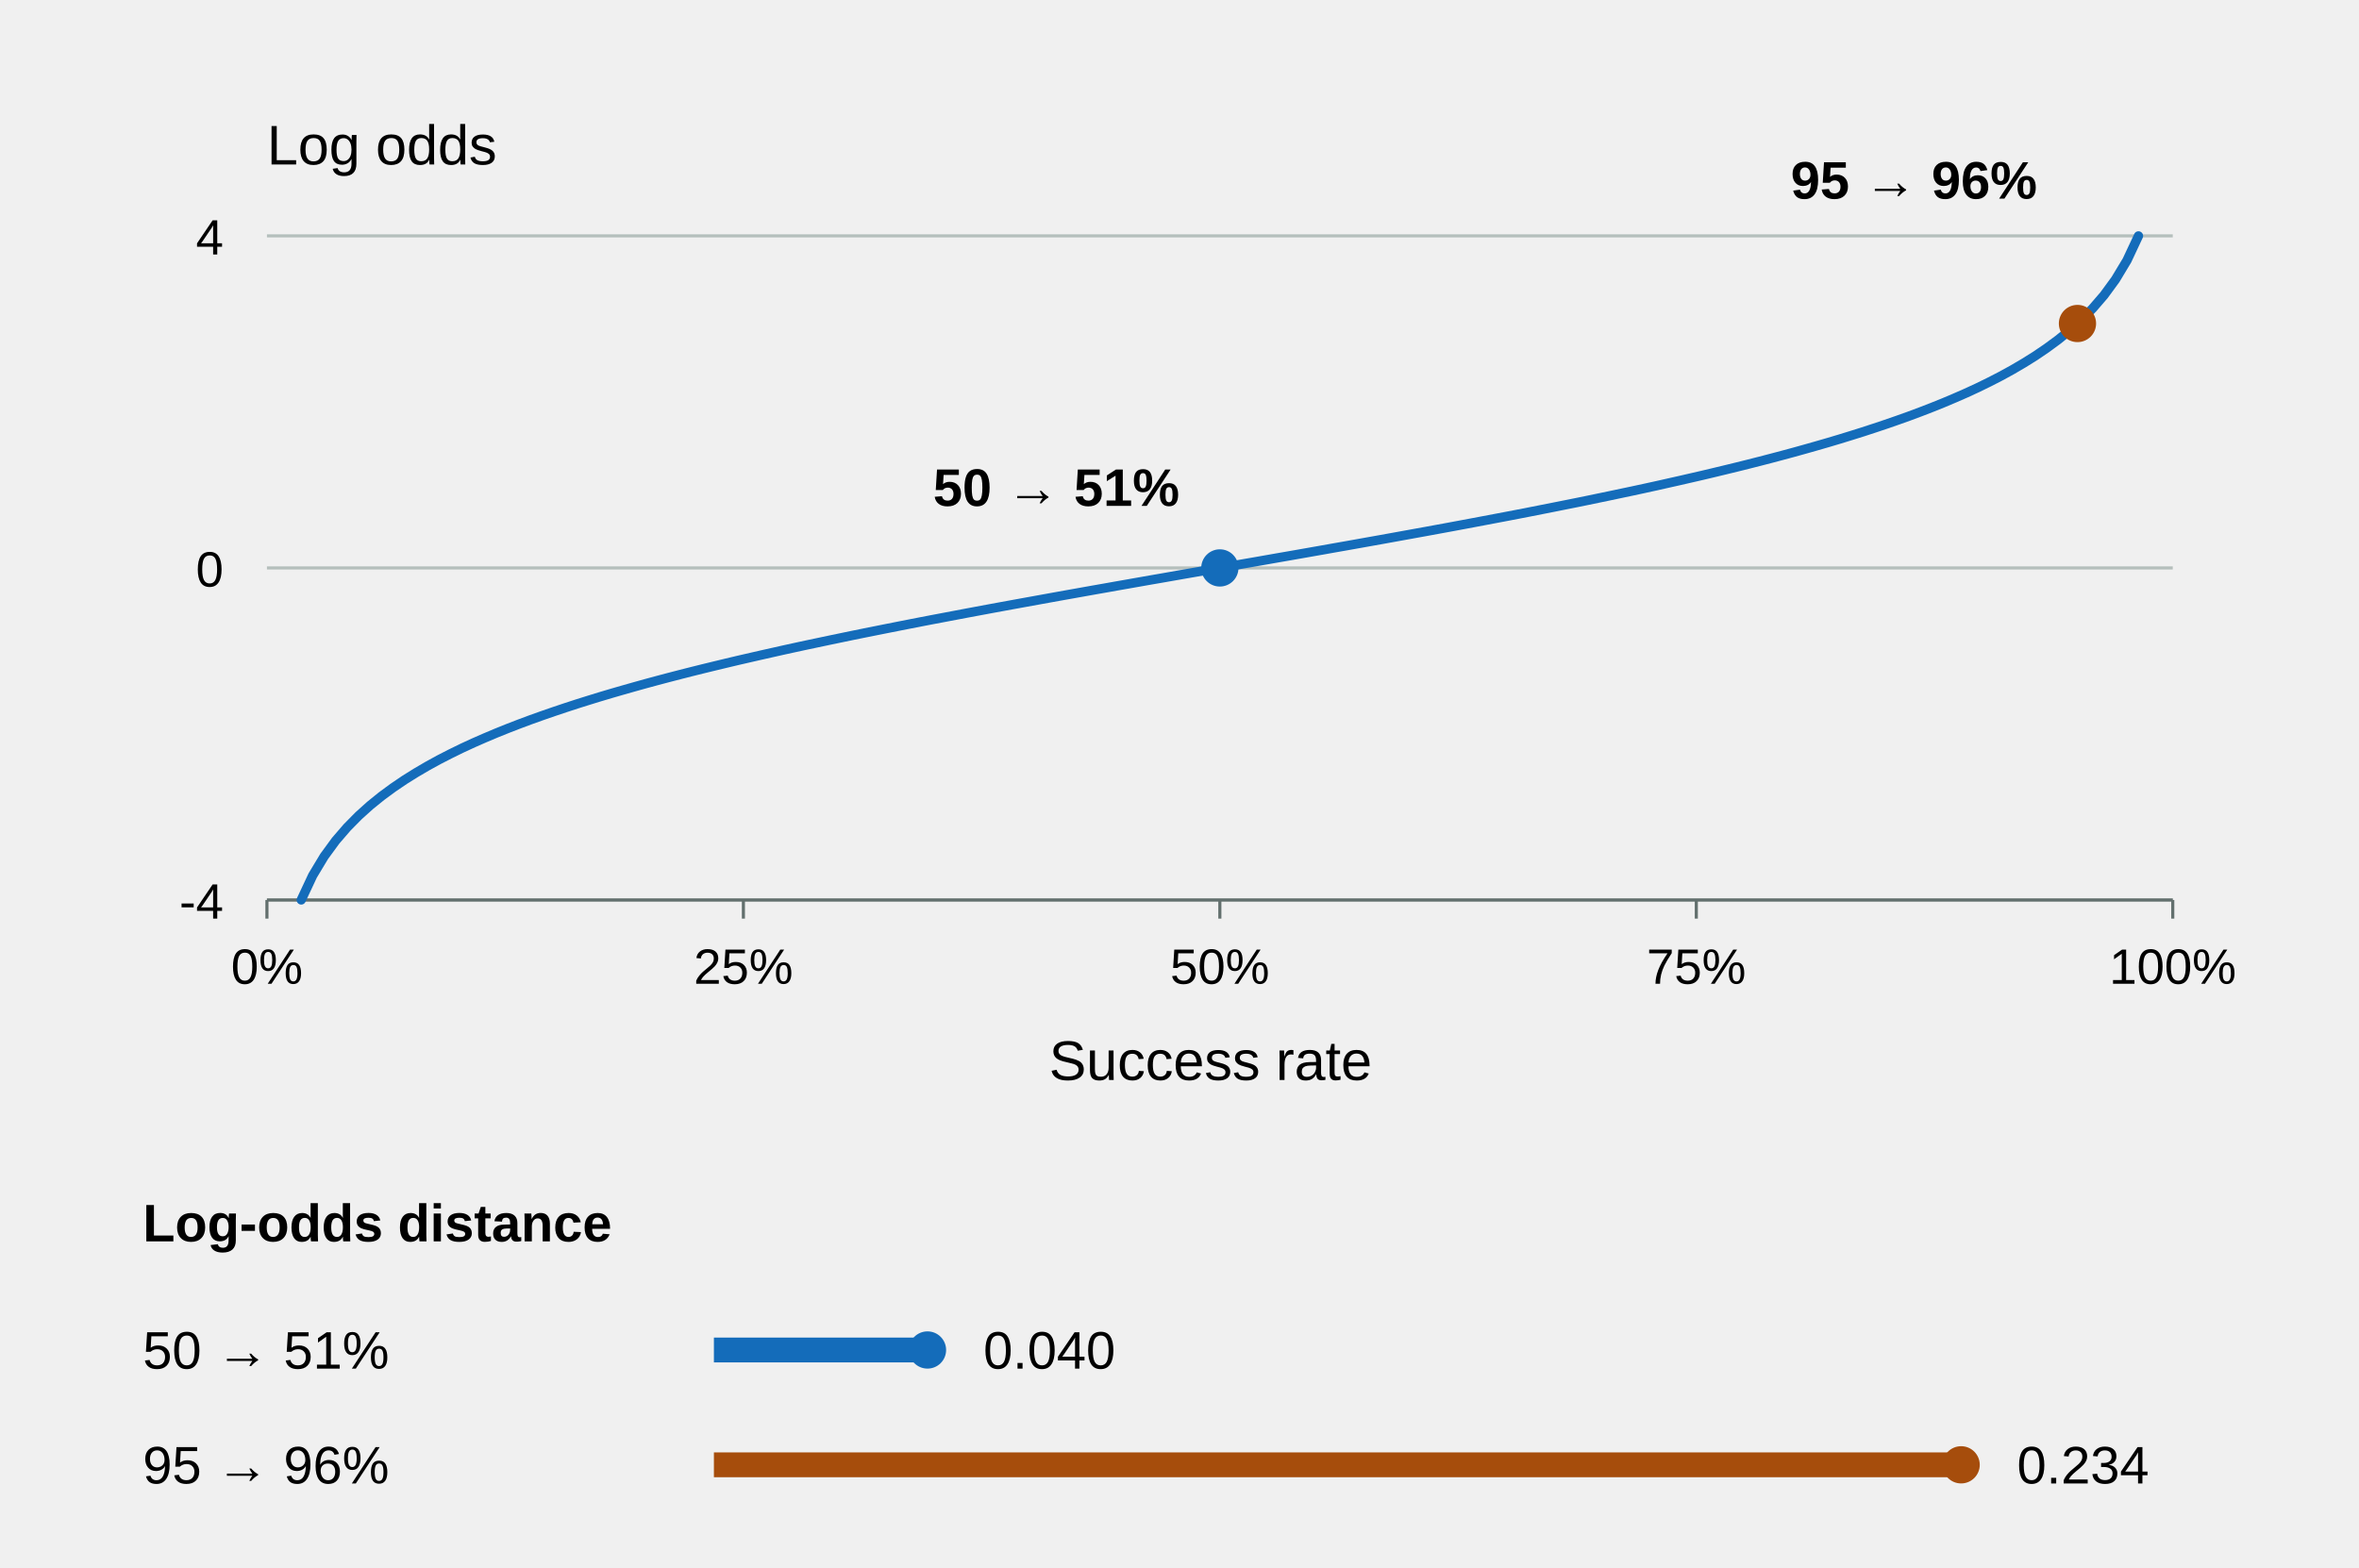
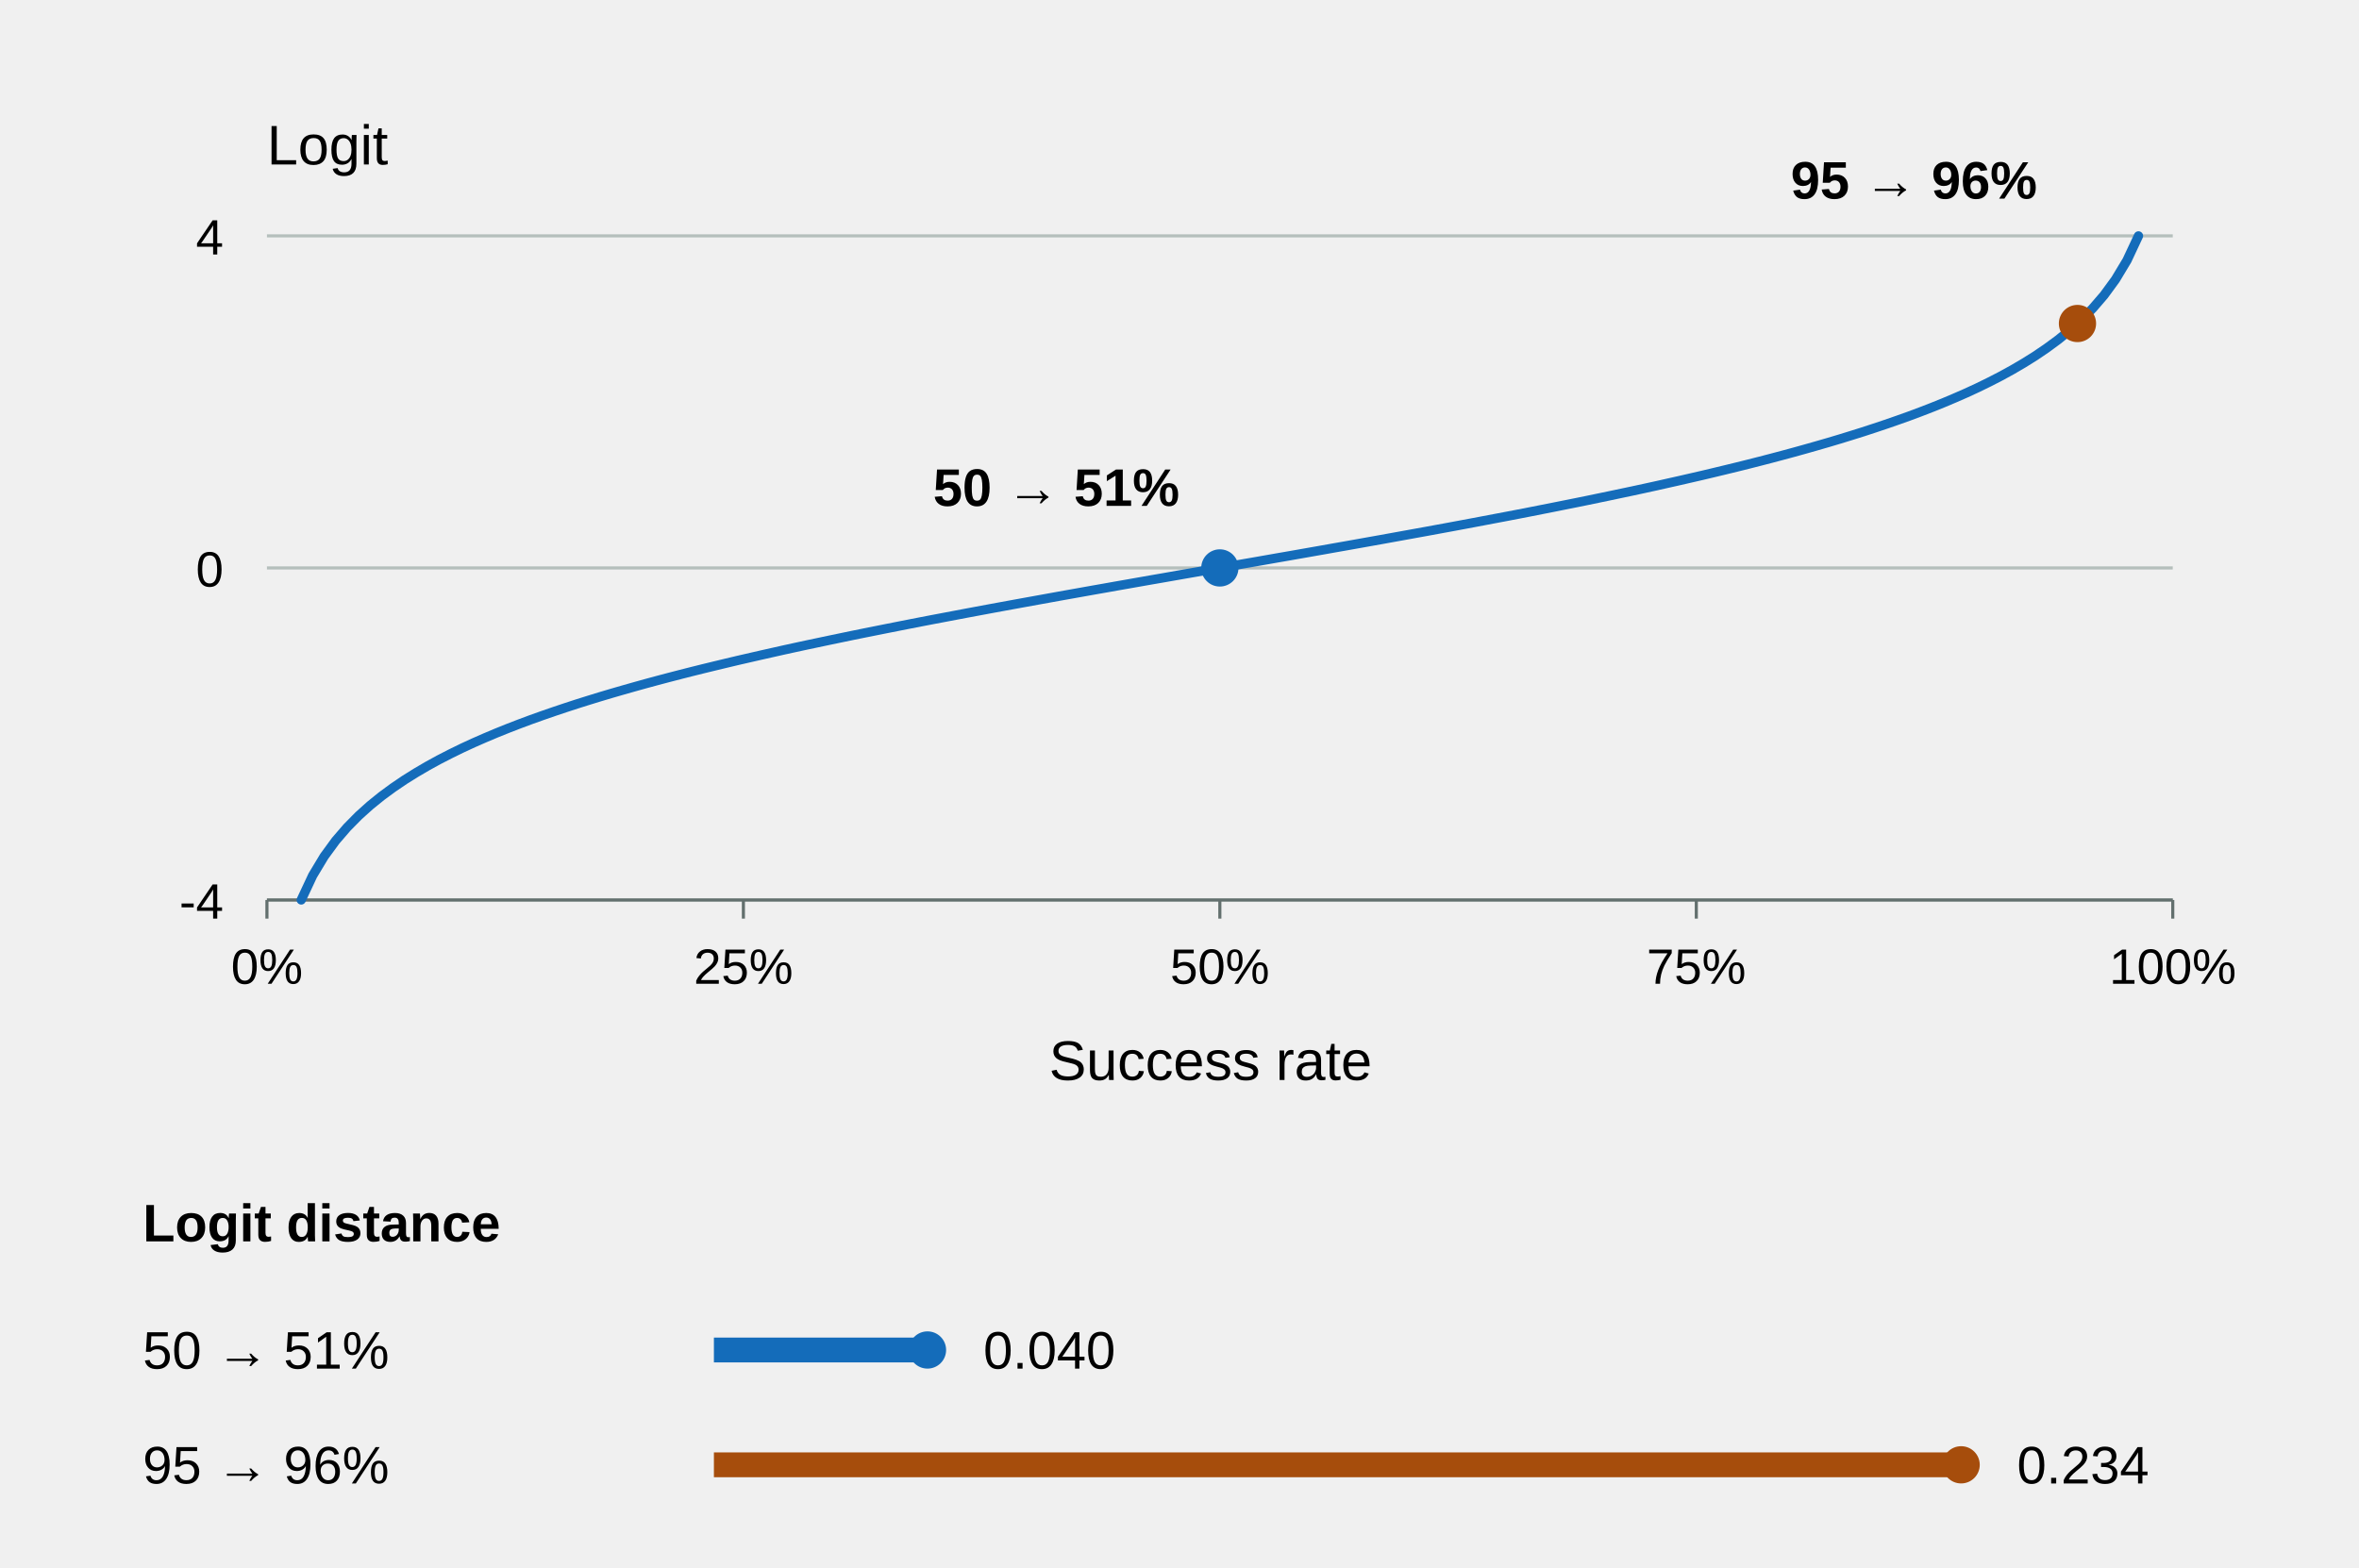
<svg xmlns="http://www.w3.org/2000/svg" viewBox="0 0 760 505" role="img" aria-labelledby="title desc">
  <style>
text { font-family:"Avenir Next","Segoe UI",Arial,sans-serif; }
@media (prefers-color-scheme:dark) {
text { fill:#ffffff; }
[fill="#63706e"] { fill:#a6b2ae; } [stroke="#63706e"] { stroke:#a6b2ae; }
[fill="#b5bfbc"] { fill:#3c4846; } [stroke="#b5bfbc"] { stroke:#3c4846; }
[fill="#146cba"] { fill:#85bfff; } [stroke="#146cba"] { stroke:#85bfff; }
[fill="#a64d0c"] { fill:#ffbc7d; } [stroke="#a64d0c"] { stroke:#ffbc7d; }
}
</style>
  <line x1="86" y1="290" x2="700" y2="290" stroke="#b5bfbc" stroke-width="1" />
  <text x="72" y="296" font-size="16" fill="#000000" text-anchor="end" font-weight="400">-4</text>
  <line x1="86" y1="183" x2="700" y2="183" stroke="#b5bfbc" stroke-width="1" />
  <text x="72" y="189" font-size="16" fill="#000000" text-anchor="end" font-weight="400">0</text>
  <line x1="86" y1="76" x2="700" y2="76" stroke="#b5bfbc" stroke-width="1" />
  <text x="72" y="82" font-size="16" fill="#000000" text-anchor="end" font-weight="400">4</text>
  <line x1="86" y1="290" x2="86" y2="296" stroke="#63706e" stroke-width="1" />
  <text x="86" y="317" font-size="16" fill="#000000" text-anchor="middle" font-weight="400">0%</text>
  <line x1="239.5" y1="290" x2="239.5" y2="296" stroke="#63706e" stroke-width="1" />
  <text x="239.5" y="317" font-size="16" fill="#000000" text-anchor="middle" font-weight="400">25%</text>
  <line x1="393" y1="290" x2="393" y2="296" stroke="#63706e" stroke-width="1" />
  <text x="393" y="317" font-size="16" fill="#000000" text-anchor="middle" font-weight="400">50%</text>
  <line x1="546.5" y1="290" x2="546.5" y2="296" stroke="#63706e" stroke-width="1" />
  <text x="546.5" y="317" font-size="16" fill="#000000" text-anchor="middle" font-weight="400">75%</text>
  <line x1="700" y1="290" x2="700" y2="296" stroke="#63706e" stroke-width="1" />
  <text x="700" y="317" font-size="16" fill="#000000" text-anchor="middle" font-weight="400">100%</text>
  <line x1="86" y1="290" x2="700" y2="290" stroke="#63706e" stroke-width="1" />
-   <text x="86" y="53" font-size="18" fill="#000000" text-anchor="start" font-weight="400">Log odds</text>
+   <text x="86" y="53" font-size="18" fill="#000000" text-anchor="start" font-weight="400">Logit</text>
  <path d="M97.05 289.98 L100.75 282.09 L104.45 275.94 L108.15 270.88 L111.85 266.59 L115.55 262.84 L119.25 259.51 L122.95 256.52 L126.65 253.8 L130.35 251.29 L134.05 248.98 L137.74 246.82 L141.44 244.79 L145.14 242.89 L148.84 241.08 L152.54 239.37 L156.24 237.75 L159.94 236.19 L163.64 234.7 L167.34 233.27 L171.04 231.89 L174.74 230.57 L178.44 229.29 L182.14 228.05 L185.84 226.84 L189.54 225.68 L193.24 224.54 L196.93 223.44 L200.63 222.37 L204.33 221.32 L208.03 220.29 L211.73 219.29 L215.43 218.31 L219.13 217.35 L222.83 216.41 L226.53 215.49 L230.23 214.59 L233.93 213.7 L237.63 212.82 L241.33 211.97 L245.03 211.12 L248.73 210.29 L252.42 209.46 L256.12 208.65 L259.82 207.85 L263.52 207.07 L267.22 206.29 L270.92 205.52 L274.62 204.75 L278.32 204 L282.02 203.26 L285.72 202.52 L289.42 201.79 L293.12 201.06 L296.82 200.34 L300.52 199.63 L304.22 198.93 L307.91 198.23 L311.61 197.53 L315.31 196.84 L319.01 196.15 L322.71 195.47 L326.41 194.79 L330.11 194.12 L333.81 193.45 L337.51 192.78 L341.21 192.11 L344.91 191.45 L348.61 190.79 L352.31 190.13 L356.01 189.48 L359.71 188.82 L363.41 188.17 L367.1 187.52 L370.8 186.87 L374.5 186.23 L378.2 185.58 L381.9 184.93 L385.6 184.29 L389.3 183.64 L393 183 L396.7 182.36 L400.4 181.71 L404.1 181.07 L407.8 180.42 L411.5 179.77 L415.2 179.13 L418.9 178.48 L422.59 177.83 L426.29 177.18 L429.99 176.52 L433.69 175.87 L437.39 175.21 L441.09 174.55 L444.79 173.89 L448.49 173.22 L452.19 172.55 L455.89 171.88 L459.59 171.21 L463.29 170.53 L466.99 169.85 L470.69 169.16 L474.39 168.47 L478.09 167.77 L481.78 167.07 L485.48 166.37 L489.18 165.66 L492.88 164.94 L496.58 164.21 L500.28 163.48 L503.98 162.74 L507.68 162 L511.38 161.25 L515.08 160.48 L518.78 159.71 L522.48 158.93 L526.18 158.15 L529.88 157.35 L533.58 156.54 L537.27 155.71 L540.97 154.88 L544.67 154.03 L548.37 153.18 L552.07 152.3 L555.77 151.41 L559.47 150.51 L563.17 149.59 L566.87 148.65 L570.57 147.69 L574.27 146.71 L577.97 145.71 L581.67 144.68 L585.37 143.63 L589.07 142.56 L592.76 141.46 L596.46 140.32 L600.16 139.16 L603.86 137.95 L607.56 136.71 L611.26 135.43 L614.96 134.11 L618.66 132.73 L622.36 131.3 L626.06 129.81 L629.76 128.25 L633.46 126.63 L637.16 124.92 L640.86 123.11 L644.56 121.21 L648.26 119.18 L651.95 117.02 L655.65 114.71 L659.35 112.2 L663.05 109.48 L666.75 106.49 L670.45 103.16 L674.15 99.41 L677.85 95.12 L681.55 90.06 L685.25 83.91 L688.95 76.02" fill="none" stroke="#146cba" stroke-width="3" stroke-linejoin="round" stroke-linecap="round" opacity="1" />
  <circle cx="393" cy="183" r="5" fill="#146cba" stroke="#146cba" stroke-width="2" opacity="1" />
  <text x="380" y="163" font-size="17" fill="#000000" text-anchor="end" font-weight="600">50 → 51%</text>
  <circle cx="669.3" cy="104.24" r="5" fill="#a64d0c" stroke="#a64d0c" stroke-width="2" opacity="1" />
  <text x="656.3" y="64" font-size="17" fill="#000000" text-anchor="end" font-weight="600">95 → 96%</text>
  <text x="390" y="348" font-size="18" fill="#000000" text-anchor="middle" font-weight="400">Success rate</text>
-   <text x="46" y="400" font-size="17" fill="#000000" text-anchor="start" font-weight="600">Log-odds distance</text>
+   <text x="46" y="400" font-size="17" fill="#000000" text-anchor="start" font-weight="600">Logit distance</text>
  <text x="46" y="441" font-size="17" fill="#000000" text-anchor="start" font-weight="400">50 → 51%</text>
  <line x1="230" y1="435" x2="298.81" y2="435" stroke="#146cba" stroke-width="8" />
  <circle cx="298.81" cy="435" r="5" fill="#146cba" stroke="#146cba" stroke-width="2" opacity="1" />
  <text x="316.81" y="441" font-size="17" fill="#000000" text-anchor="start" font-weight="400">0.040</text>
  <text x="46" y="478" font-size="17" fill="#000000" text-anchor="start" font-weight="400">95 → 96%</text>
  <line x1="230" y1="472" x2="631.82" y2="472" stroke="#a64d0c" stroke-width="8" />
  <circle cx="631.82" cy="472" r="5" fill="#a64d0c" stroke="#a64d0c" stroke-width="2" opacity="1" />
  <text x="649.82" y="478" font-size="17" fill="#000000" text-anchor="start" font-weight="400">0.234</text>
</svg>
